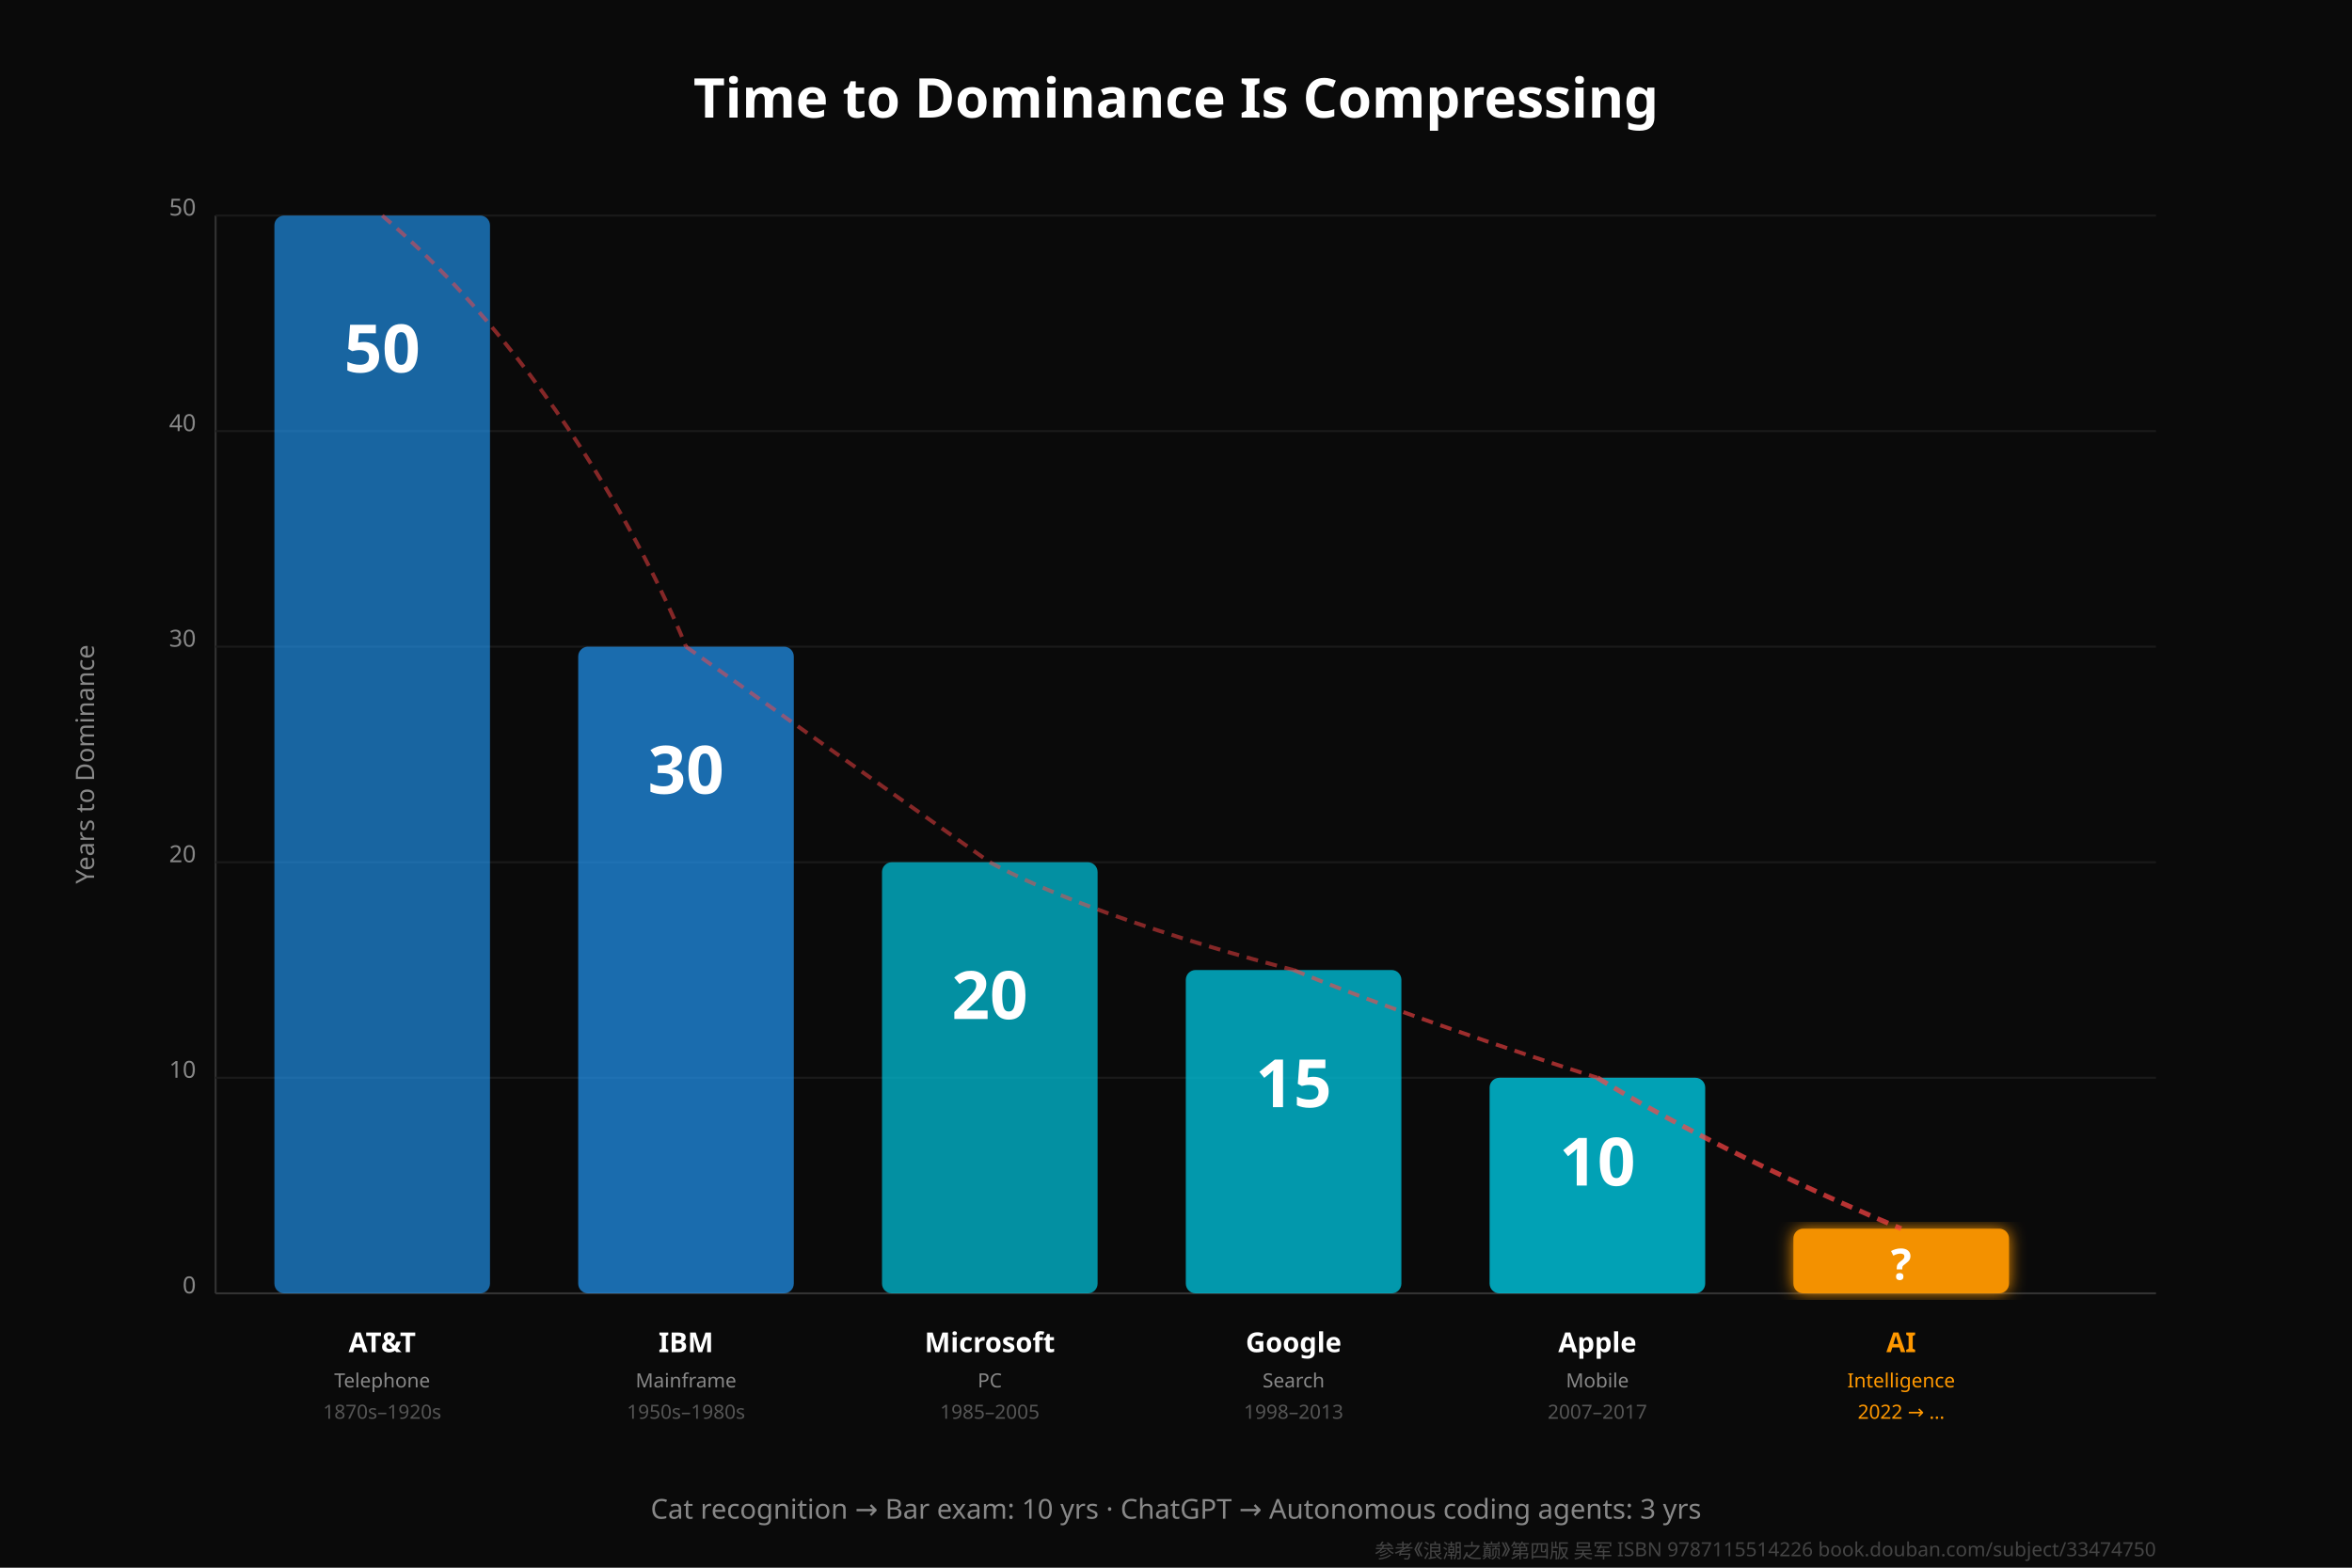
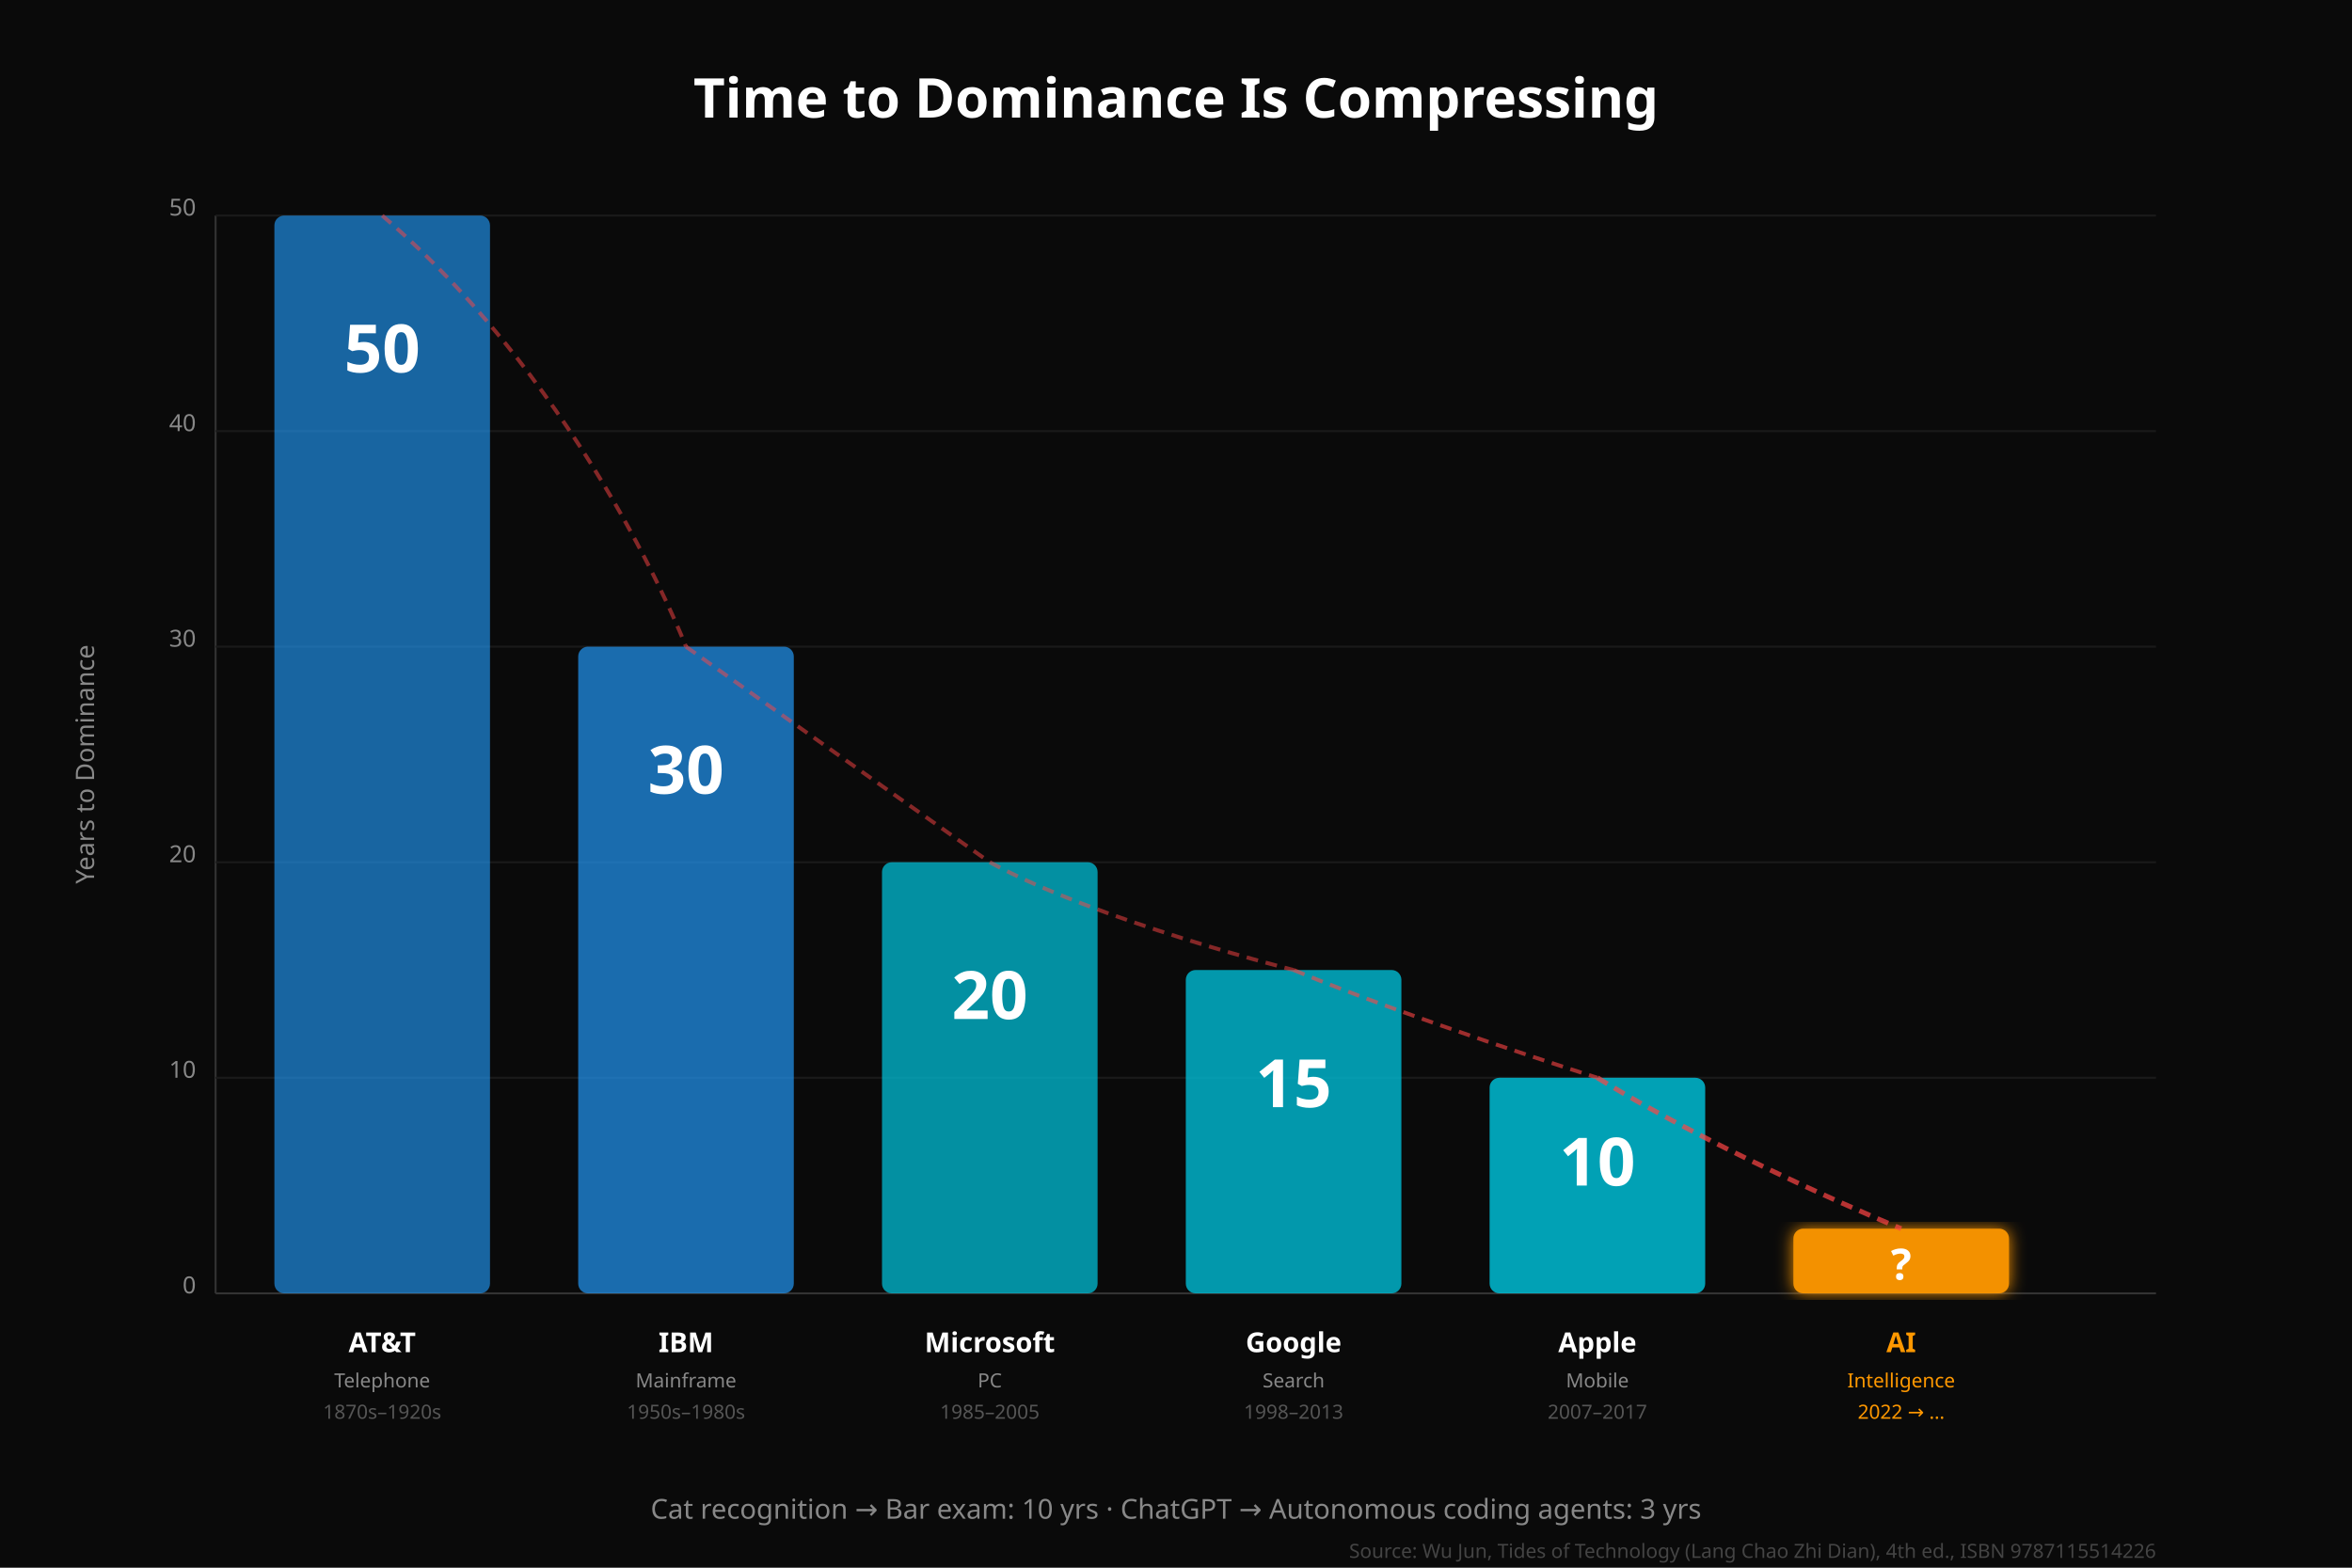
<svg xmlns="http://www.w3.org/2000/svg" viewBox="0 0 1200 800" width="1200" height="800">
  <defs>
    <filter id="glow">
      <feGaussianBlur stdDeviation="4" result="blur" />
      <feMerge>
        <feMergeNode in="blur" />
        <feMergeNode in="SourceGraphic" />
      </feMerge>
    </filter>
  </defs>
  <rect width="1200" height="800" fill="#0A0A0A" />
  <text x="600" y="60" text-anchor="middle" fill="#FFFFFF" font-family="sans-serif" font-size="28" font-weight="bold">Time to Dominance Is Compressing</text>
  <line x1="110" y1="110" x2="110" y2="660" stroke="#333333" stroke-width="1" />
  <text x="48" y="390" text-anchor="middle" fill="#888888" font-family="sans-serif" font-size="13" transform="rotate(-90,48,390)">Years to Dominance</text>
  <text x="100" y="660" text-anchor="end" fill="#888888" font-family="sans-serif" font-size="12">0</text>
  <line x1="110" y1="660" x2="1100" y2="660" stroke="#333333" stroke-width="1" />
  <text x="100" y="550" text-anchor="end" fill="#888888" font-family="sans-serif" font-size="12">10</text>
  <line x1="110" y1="550" x2="1100" y2="550" stroke="#1a1a1a" stroke-width="1" />
  <text x="100" y="440" text-anchor="end" fill="#888888" font-family="sans-serif" font-size="12">20</text>
  <line x1="110" y1="440" x2="1100" y2="440" stroke="#1a1a1a" stroke-width="1" />
  <text x="100" y="330" text-anchor="end" fill="#888888" font-family="sans-serif" font-size="12">30</text>
  <line x1="110" y1="330" x2="1100" y2="330" stroke="#1a1a1a" stroke-width="1" />
  <text x="100" y="220" text-anchor="end" fill="#888888" font-family="sans-serif" font-size="12">40</text>
  <line x1="110" y1="220" x2="1100" y2="220" stroke="#1a1a1a" stroke-width="1" />
  <text x="100" y="110" text-anchor="end" fill="#888888" font-family="sans-serif" font-size="12">50</text>
  <line x1="110" y1="110" x2="1100" y2="110" stroke="#1a1a1a" stroke-width="1" />
  <rect x="140" y="110" width="110" height="550" rx="5" fill="#2196F3" opacity="0.65" />
  <text x="195" y="190" text-anchor="middle" fill="#FFFFFF" font-family="sans-serif" font-size="34" font-weight="bold">50</text>
  <text x="195" y="690" text-anchor="middle" fill="#FFFFFF" font-family="sans-serif" font-size="14" font-weight="bold">AT&amp;T</text>
  <text x="195" y="708" text-anchor="middle" fill="#888888" font-family="sans-serif" font-size="10">Telephone</text>
  <text x="195" y="724" text-anchor="middle" fill="#555555" font-family="sans-serif" font-size="10">1870s–1920s</text>
  <rect x="295" y="330" width="110" height="330" rx="5" fill="#2196F3" opacity="0.7" />
  <text x="350" y="405" text-anchor="middle" fill="#FFFFFF" font-family="sans-serif" font-size="34" font-weight="bold">30</text>
  <text x="350" y="690" text-anchor="middle" fill="#FFFFFF" font-family="sans-serif" font-size="14" font-weight="bold">IBM</text>
  <text x="350" y="708" text-anchor="middle" fill="#888888" font-family="sans-serif" font-size="10">Mainframe</text>
  <text x="350" y="724" text-anchor="middle" fill="#555555" font-family="sans-serif" font-size="10">1950s–1980s</text>
  <rect x="450" y="440" width="110" height="220" rx="5" fill="#00BCD4" opacity="0.75" />
  <text x="505" y="520" text-anchor="middle" fill="#FFFFFF" font-family="sans-serif" font-size="34" font-weight="bold">20</text>
  <text x="505" y="690" text-anchor="middle" fill="#FFFFFF" font-family="sans-serif" font-size="14" font-weight="bold">Microsoft</text>
  <text x="505" y="708" text-anchor="middle" fill="#888888" font-family="sans-serif" font-size="10">PC</text>
  <text x="505" y="724" text-anchor="middle" fill="#555555" font-family="sans-serif" font-size="10">1985–2005</text>
  <rect x="605" y="495" width="110" height="165" rx="5" fill="#00BCD4" opacity="0.8" />
  <text x="660" y="565" text-anchor="middle" fill="#FFFFFF" font-family="sans-serif" font-size="34" font-weight="bold">15</text>
  <text x="660" y="690" text-anchor="middle" fill="#FFFFFF" font-family="sans-serif" font-size="14" font-weight="bold">Google</text>
  <text x="660" y="708" text-anchor="middle" fill="#888888" font-family="sans-serif" font-size="10">Search</text>
  <text x="660" y="724" text-anchor="middle" fill="#555555" font-family="sans-serif" font-size="10">1998–2013</text>
  <rect x="760" y="550" width="110" height="110" rx="5" fill="#00BCD4" opacity="0.85" />
  <text x="815" y="605" text-anchor="middle" fill="#FFFFFF" font-family="sans-serif" font-size="34" font-weight="bold">10</text>
  <text x="815" y="690" text-anchor="middle" fill="#FFFFFF" font-family="sans-serif" font-size="14" font-weight="bold">Apple</text>
  <text x="815" y="708" text-anchor="middle" fill="#888888" font-family="sans-serif" font-size="10">Mobile</text>
  <text x="815" y="724" text-anchor="middle" fill="#555555" font-family="sans-serif" font-size="10">2007–2017</text>
  <rect x="915" y="627" width="110" height="33" rx="5" fill="#FF9800" opacity="0.95" filter="url(#glow)" />
  <text x="970" y="653" text-anchor="middle" fill="#FFFFFF" font-family="sans-serif" font-size="22" font-weight="bold">?</text>
  <text x="970" y="690" text-anchor="middle" fill="#FF9800" font-family="sans-serif" font-size="14" font-weight="bold">AI</text>
  <text x="970" y="708" text-anchor="middle" fill="#FF9800" font-family="sans-serif" font-size="10">Intelligence</text>
  <text x="970" y="724" text-anchor="middle" fill="#FF9800" font-family="sans-serif" font-size="10">2022 → …</text>
  <path d="M195,110 C300,200 350,330 350,330" stroke="#FF4444" stroke-width="2" fill="none" stroke-dasharray="6,4" opacity="0.5" />
  <path d="M350,330 C420,380 505,440 505,440" stroke="#FF4444" stroke-width="2" fill="none" stroke-dasharray="6,4" opacity="0.5" />
  <path d="M505,440 C560,470 660,495 660,495" stroke="#FF4444" stroke-width="2" fill="none" stroke-dasharray="6,4" opacity="0.5" />
  <path d="M660,495 C720,520 815,550 815,550" stroke="#FF4444" stroke-width="2" fill="none" stroke-dasharray="6,4" opacity="0.6" />
  <path d="M815,550 C880,590 970,627 970,627" stroke="#FF4444" stroke-width="2.5" fill="none" stroke-dasharray="6,4" opacity="0.7" />
  <text x="600" y="775" text-anchor="middle" fill="#888888" font-family="sans-serif" font-size="14">Cat recognition → Bar exam: 10 yrs · ChatGPT → Autonomous coding agents: 3 yrs</text>
-   <text x="1100" y="795" text-anchor="end" fill="#444444" font-family="sans-serif" font-size="10">参考《浪潮之巅》第四版 吴军 ISBN 9787115514226 book.douban.com/subject/33474750</text>
+   <text x="1100" y="795" text-anchor="end" fill="#444444" font-family="sans-serif" font-size="10">Source: Wu Jun, Tides of Technology (Lang Chao Zhi Dian), 4th ed., ISBN 9787115514226</text>
</svg>
